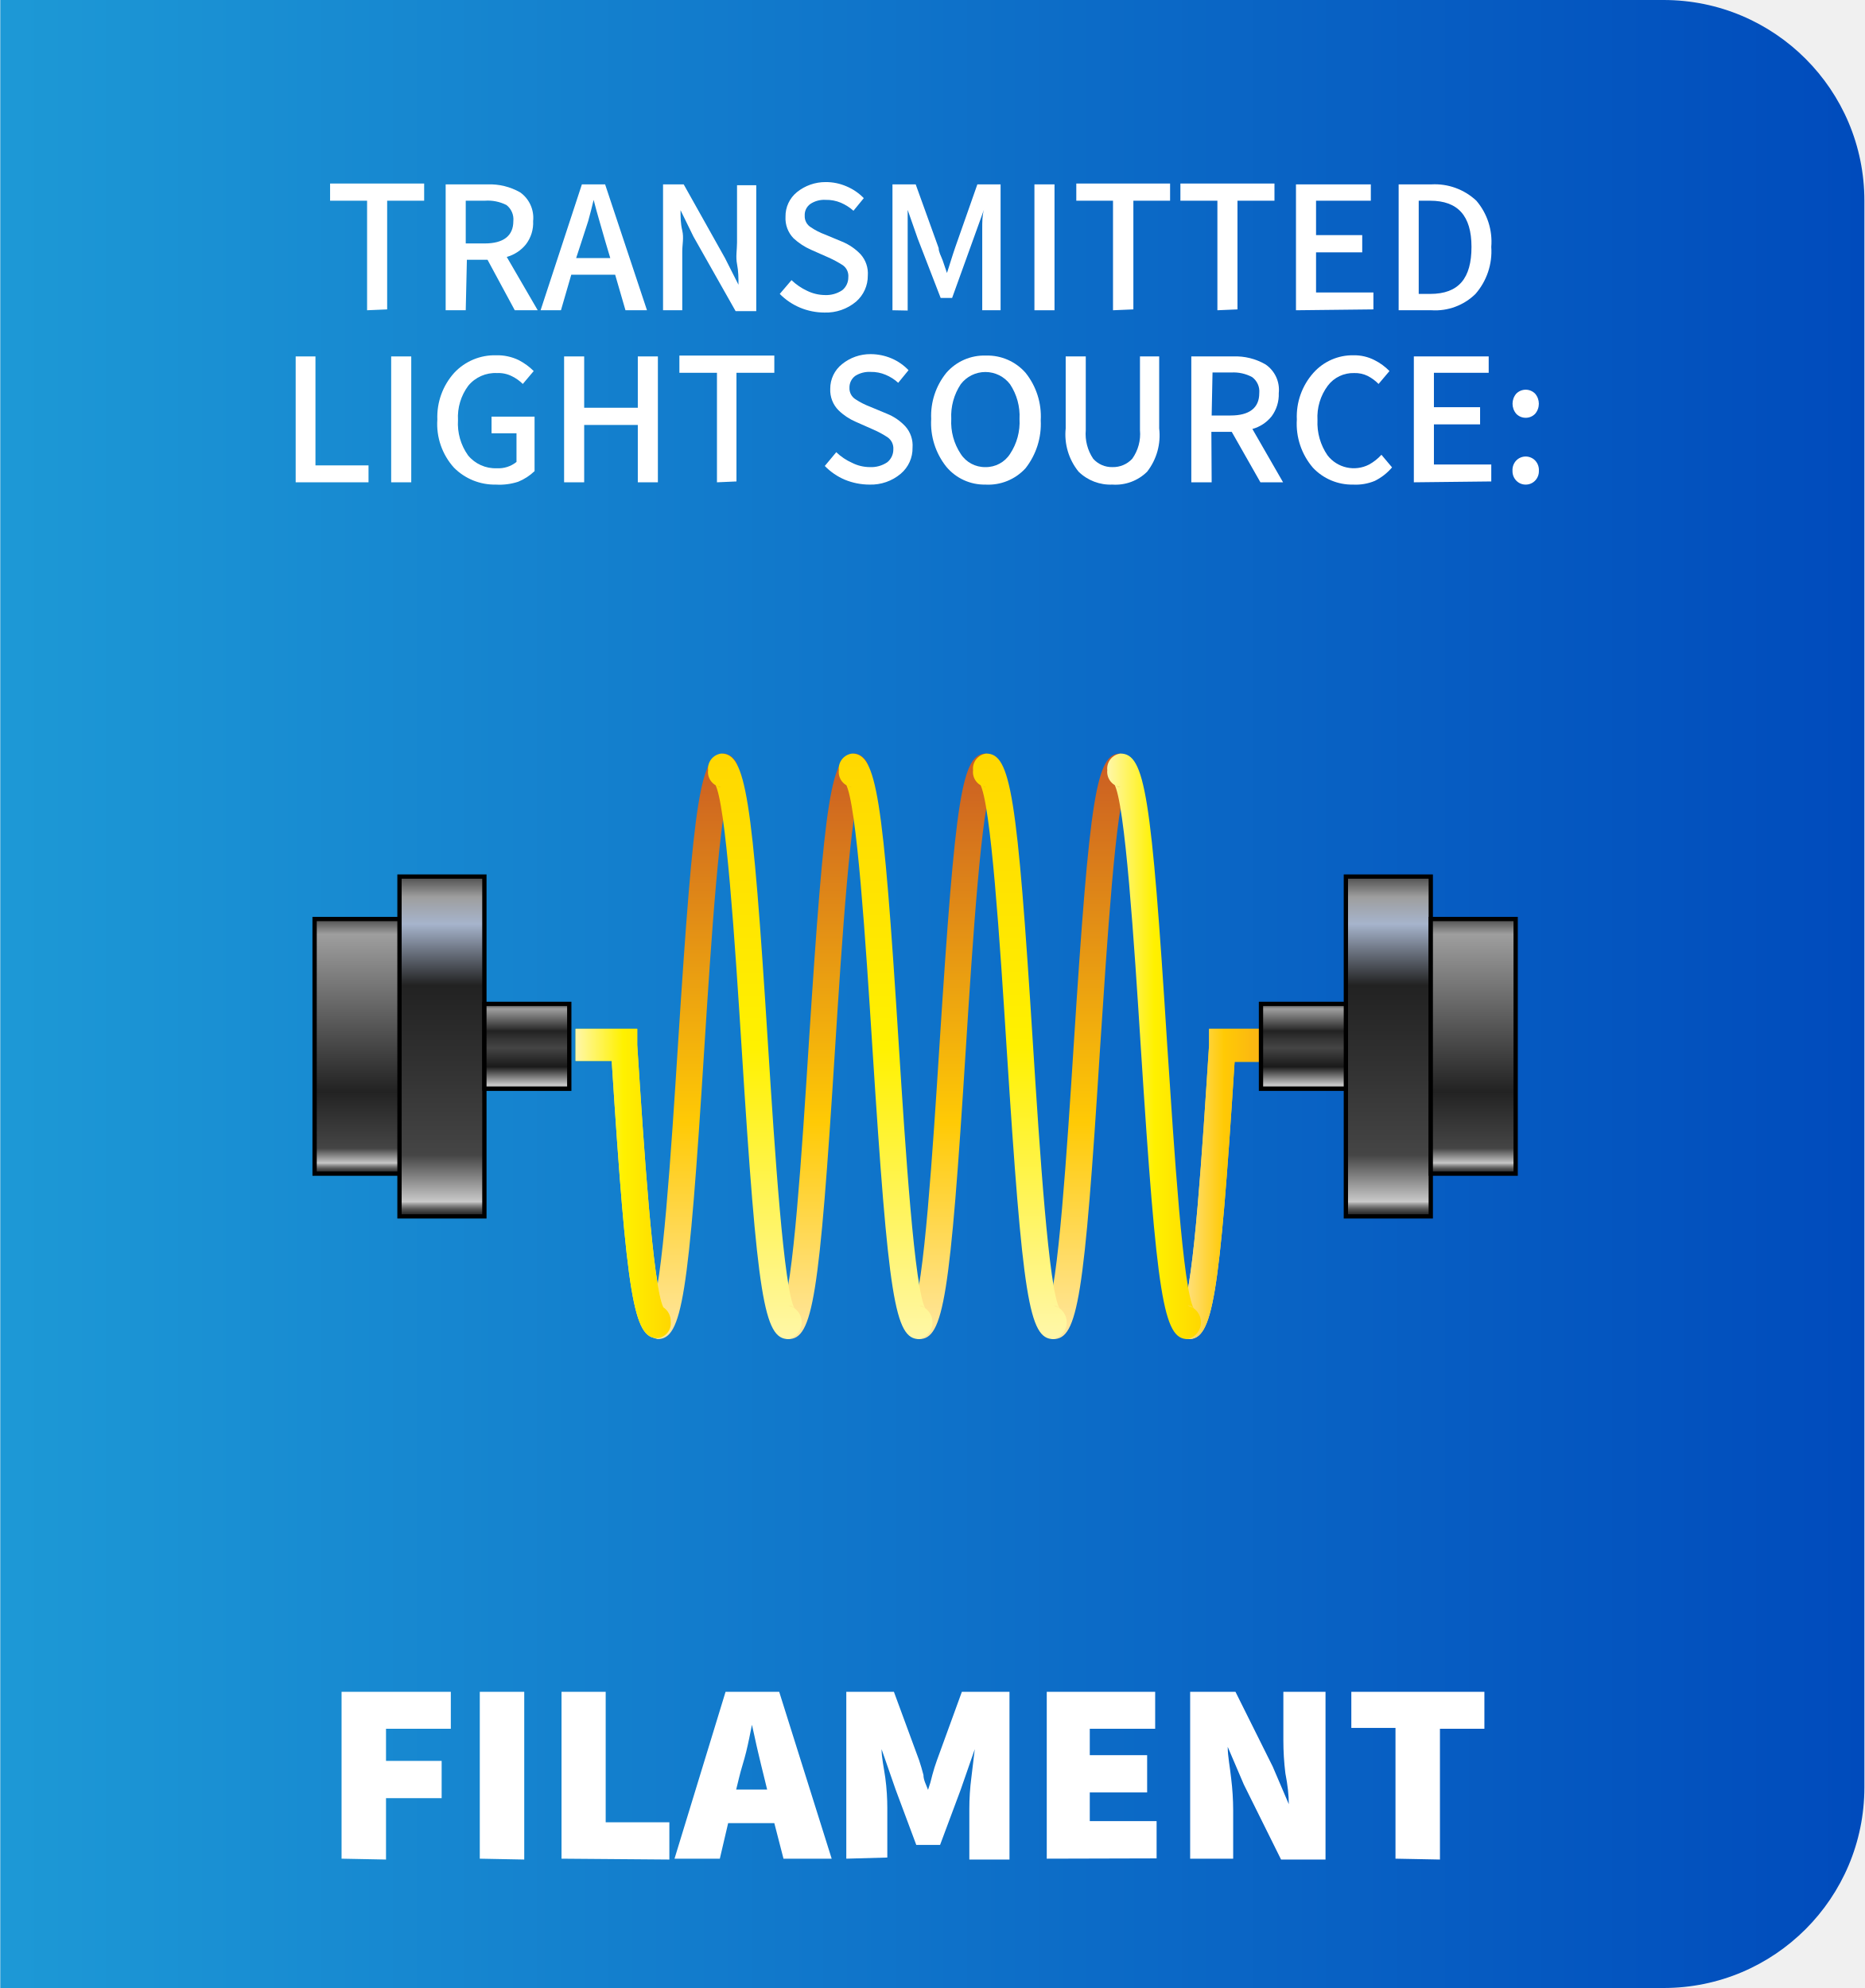
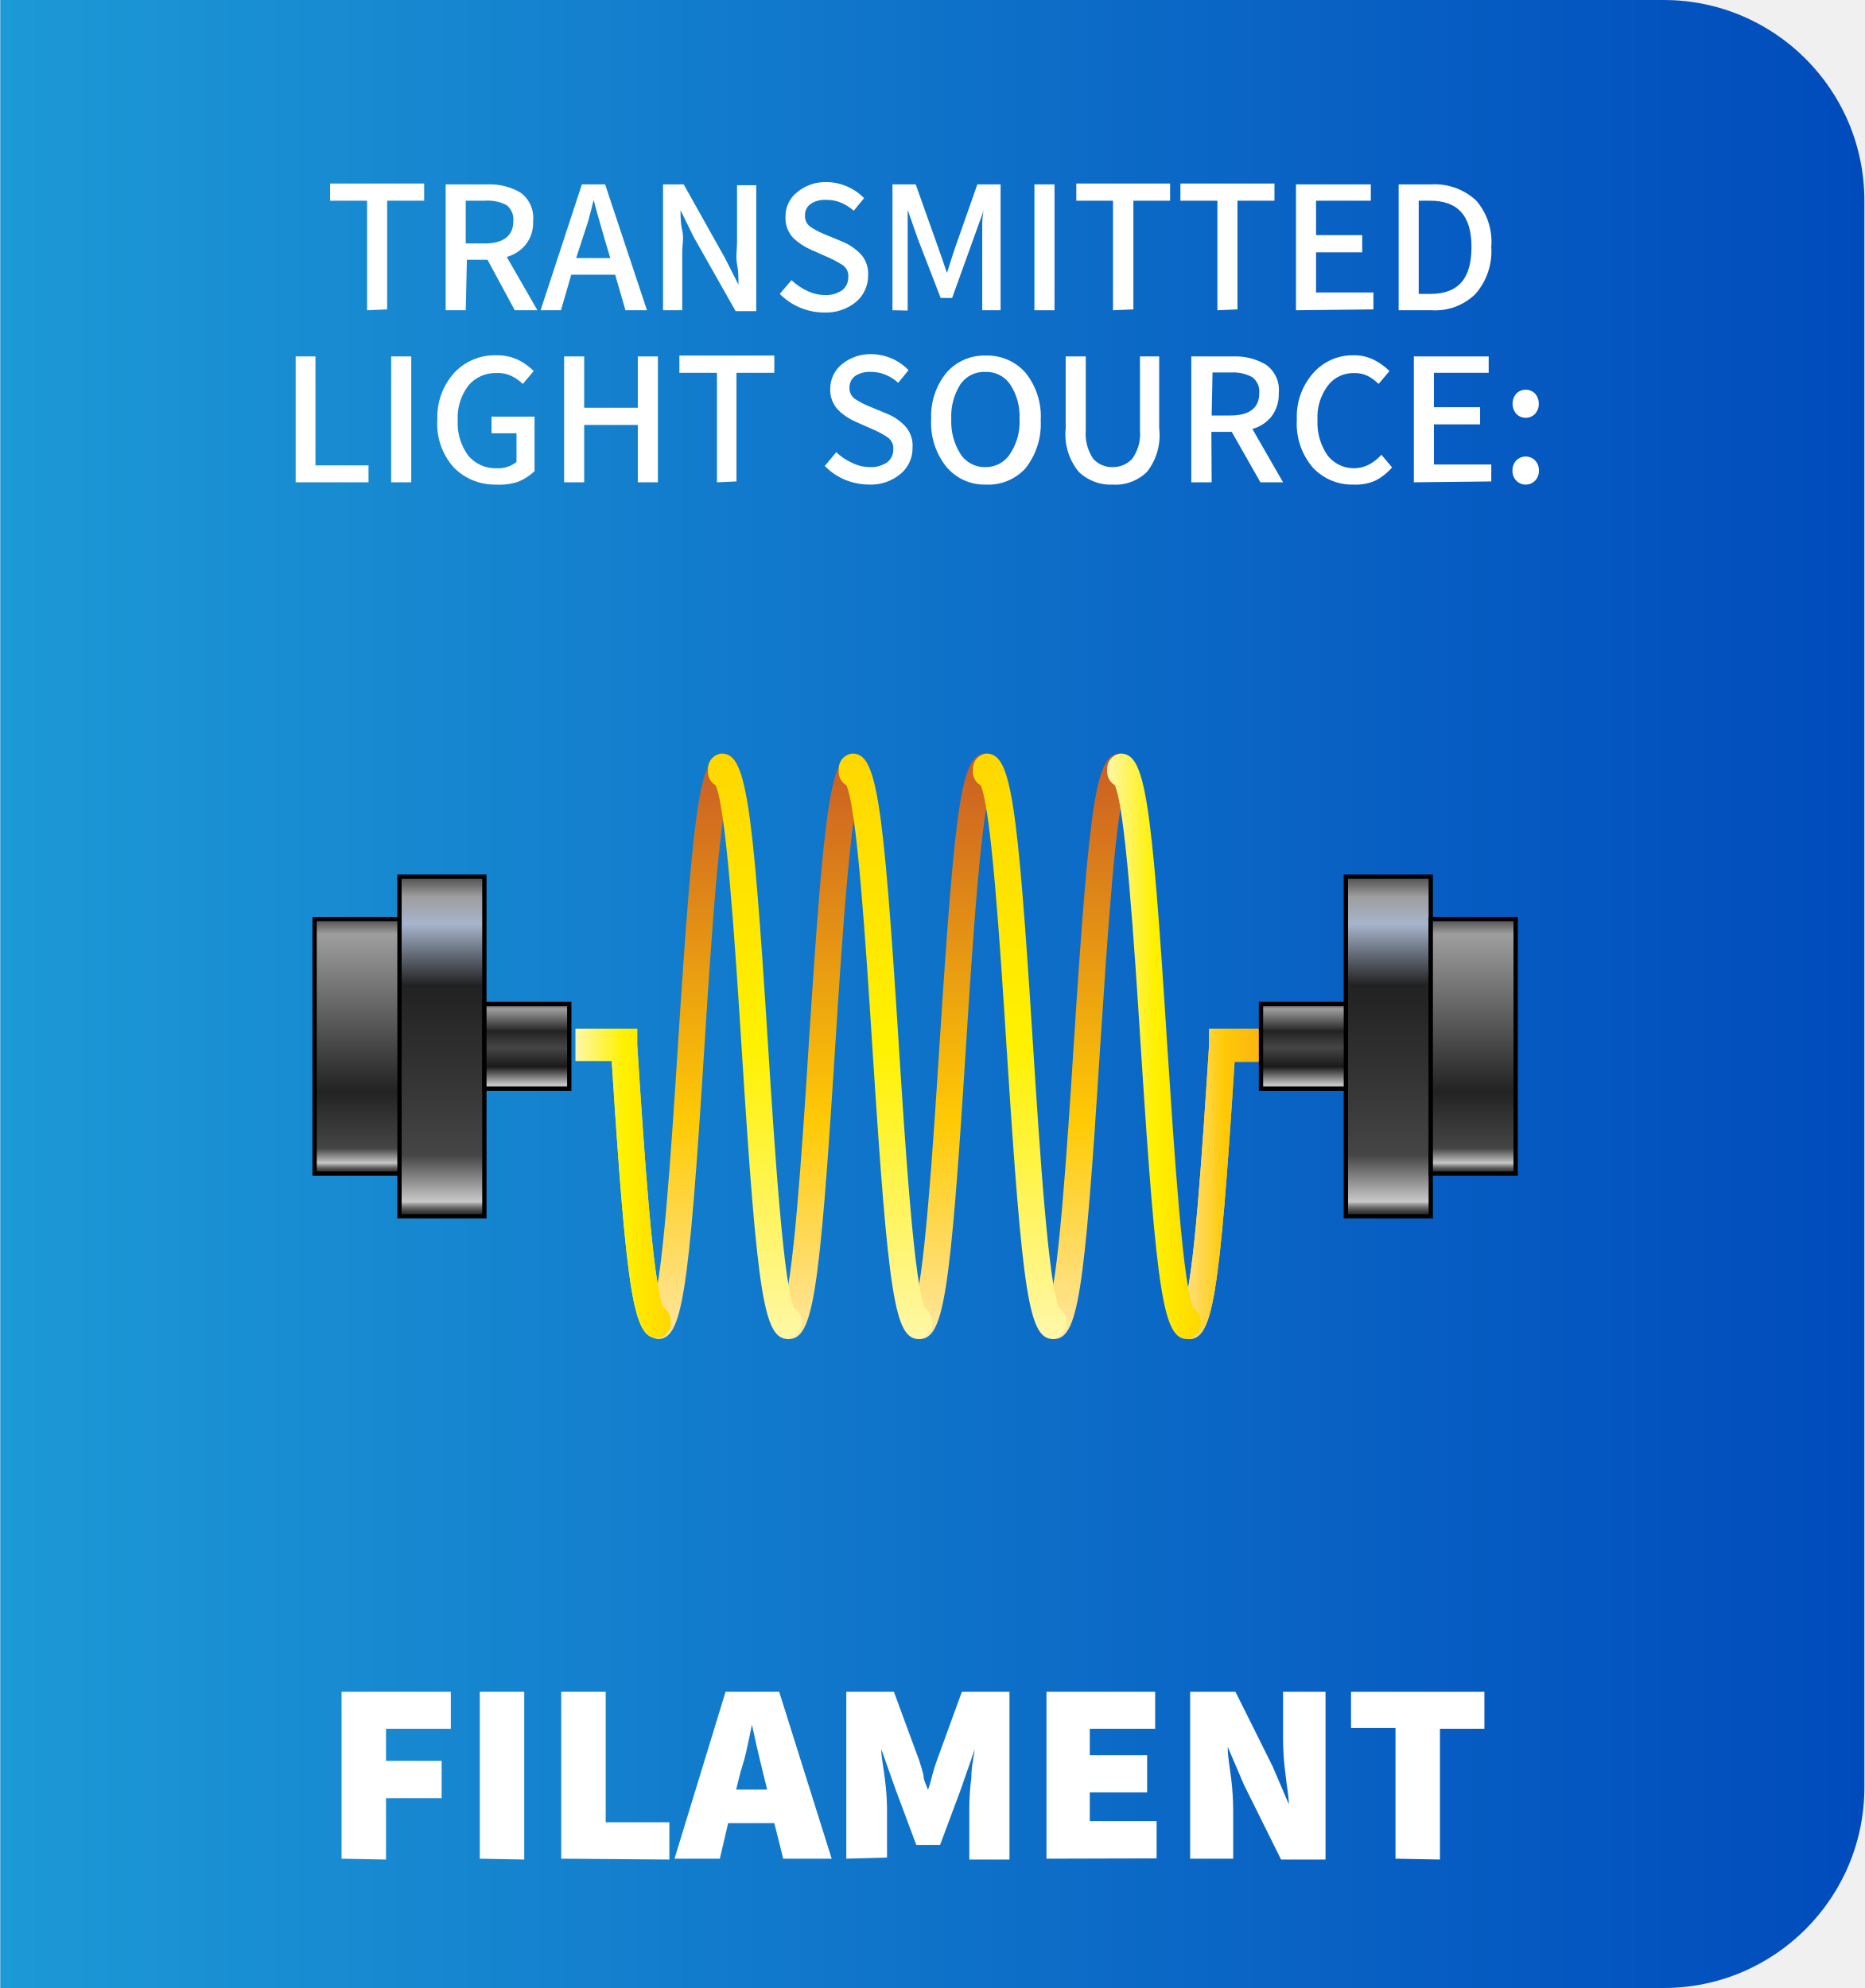
- <svg xmlns="http://www.w3.org/2000/svg" xmlns:xlink="http://www.w3.org/1999/xlink" id="Layer_1" data-name="Layer 1" width="65.01" height="69.33" viewBox="0 0 65.01 69.33">
+ <svg xmlns="http://www.w3.org/2000/svg" xmlns:xlink="http://www.w3.org/1999/xlink" id="Layer_1" data-name="Layer 1" viewBox="0 0 65.01 69.33">
  <defs>
    <style>.cls-1{fill:url(#linear-gradient);}.cls-2{fill:#fff;}.cls-3{fill:url(#linear-gradient-2);}.cls-4{fill:url(#linear-gradient-3);}.cls-5{fill:url(#linear-gradient-4);}.cls-6{fill:url(#linear-gradient-5);}.cls-7{fill:url(#Yellow);}.cls-8{fill:url(#Yellow-2);}.cls-9{fill:url(#Yellow-3);}.cls-10{fill:url(#Yellow-4);}.cls-11{fill:url(#Yellow-5);}.cls-12{fill:url(#Gold);}.cls-13{fill:url(#Gold-2);}.cls-14{fill:url(#Yellow-6);}.cls-15,.cls-16,.cls-17,.cls-18,.cls-19,.cls-20{stroke:#000;stroke-width:0.15px;}.cls-15{fill:url(#linear-gradient-6);}.cls-16{fill:url(#linear-gradient-7);}.cls-17{fill:url(#linear-gradient-8);}.cls-18{fill:url(#linear-gradient-9);}.cls-19{fill:url(#linear-gradient-10);}.cls-20{fill:url(#linear-gradient-11);}</style>
-     <linearGradient id="linear-gradient" x1="6197.43" y1="34.67" x2="6262.44" y2="34.67" gradientTransform="matrix(1, 0, 0, -1, -6197.43, 69.33)" gradientUnits="userSpaceOnUse">
+     <linearGradient id="linear-gradient" x1="-2541.4" y1="34.67" x2="-2476.39" y2="34.67" gradientTransform="matrix(1, 0, 0, -1, 2541.4, 69.33)" gradientUnits="userSpaceOnUse">
      <stop offset="0" stop-color="#004bbc" />
      <stop offset="1" stop-color="#1d99d6" />
    </linearGradient>
-     <linearGradient id="linear-gradient-2" x1="161.6" y1="4370.46" x2="161.6" y2="4391.15" gradientTransform="matrix(1, 0, 0, -1, -132.94, 4417.29)" gradientUnits="userSpaceOnUse">
+     <linearGradient id="linear-gradient-2" x1="161.6" y1="3670.46" x2="161.6" y2="3691.15" gradientTransform="matrix(1, 0, 0, -1, -132.94, 3717.29)" gradientUnits="userSpaceOnUse">
      <stop offset="0" stop-color="#ffe7a3" />
      <stop offset="0.37" stop-color="#ffca05" />
      <stop offset="1" stop-color="#c95a24" />
    </linearGradient>
-     <linearGradient id="linear-gradient-3" x1="170.84" y1="4370.46" x2="170.84" y2="4391.15" xlink:href="#linear-gradient-2" />
-     <linearGradient id="linear-gradient-4" x1="166.16" y1="4370.46" x2="166.16" y2="4391.15" xlink:href="#linear-gradient-2" />
-     <linearGradient id="linear-gradient-5" x1="157.04" y1="4370.46" x2="157.04" y2="4391.15" xlink:href="#linear-gradient-2" />
-     <linearGradient id="Yellow" x1="-227.7" y1="4856.05" x2="-227.7" y2="4881.9" gradientTransform="matrix(0.8, 0, 0, -0.8, 208.48, 3931.67)" gradientUnits="userSpaceOnUse">
+     <linearGradient id="linear-gradient-3" x1="170.84" y1="3670.46" x2="170.84" y2="3691.15" xlink:href="#linear-gradient-2" />
+     <linearGradient id="linear-gradient-4" x1="166.16" y1="3670.46" x2="166.16" y2="3691.15" xlink:href="#linear-gradient-2" />
+     <linearGradient id="linear-gradient-5" x1="157.04" y1="3670.46" x2="157.04" y2="3691.15" xlink:href="#linear-gradient-2" />
+     <linearGradient id="Yellow" x1="864.65" y1="4068.55" x2="864.65" y2="4094.4" gradientTransform="matrix(0.8, 0, 0, -0.8, -665.4, 3301.67)" gradientUnits="userSpaceOnUse">
      <stop offset="0" stop-color="#fff7a9" />
      <stop offset="0.5" stop-color="#fff100" />
      <stop offset="1" stop-color="gold" />
    </linearGradient>
-     <linearGradient id="Yellow-2" x1="-222" y1="4856.05" x2="-222" y2="4881.9" xlink:href="#Yellow" />
-     <linearGradient id="Yellow-3" x1="168.5" y1="4370.6" x2="168.5" y2="4391.02" gradientTransform="matrix(1, 0, 0, -1, -132.94, 4417.29)" xlink:href="#Yellow" />
-     <linearGradient id="Yellow-4" x1="154.68" y1="4370.59" x2="154.68" y2="4391.33" gradientTransform="matrix(1, 0, 0, -1, -132.94, 4417.29)" xlink:href="#Yellow" />
+     <linearGradient id="Yellow-2" x1="870.35" y1="4068.55" x2="870.35" y2="4094.4" xlink:href="#Yellow" />
+     <linearGradient id="Yellow-3" x1="168.5" y1="3670.6" x2="168.5" y2="3691.02" gradientTransform="matrix(1, 0, 0, -1, -132.94, 3717.29)" xlink:href="#Yellow" />
+     <linearGradient id="Yellow-4" x1="154.68" y1="3670.59" x2="154.68" y2="3691.33" gradientTransform="matrix(1, 0, 0, -1, -132.94, 3717.29)" xlink:href="#Yellow" />
    <linearGradient id="Yellow-5" x1="20.07" y1="41.29" x2="23.39" y2="41.29" gradientTransform="matrix(1, 0, 0, 1, 0, 0)" xlink:href="#Yellow" />
-     <linearGradient id="Gold" x1="175.62" y1="4370.6" x2="175.62" y2="4391.4" gradientTransform="matrix(1, 0, 0, -1, -132.94, 4417.29)" gradientUnits="userSpaceOnUse">
+     <linearGradient id="Gold" x1="175.62" y1="3670.6" x2="175.62" y2="3691.4" gradientTransform="matrix(1, 0, 0, -1, -132.94, 3717.29)" gradientUnits="userSpaceOnUse">
      <stop offset="0" stop-color="#ffe7a3" />
      <stop offset="0.5" stop-color="#ffca05" />
      <stop offset="1" stop-color="#faac18" />
    </linearGradient>
    <linearGradient id="Gold-2" x1="40.95" y1="41.29" x2="44.41" y2="41.29" gradientTransform="matrix(1, 0, 0, 1, 0, 0)" xlink:href="#Gold" />
-     <linearGradient id="Yellow-6" x1="171.55" y1="4380.81" x2="174.82" y2="4380.81" gradientTransform="matrix(1, 0, 0, -1, -132.94, 4417.29)" xlink:href="#Yellow" />
-     <linearGradient id="linear-gradient-6" x1="-2002.67" y1="-435.2" x2="-2002.67" y2="-420.39" gradientTransform="translate(1617.54 378.73) scale(0.8)" gradientUnits="userSpaceOnUse">
+     <linearGradient id="Yellow-6" x1="171.55" y1="3680.81" x2="174.82" y2="3680.81" gradientTransform="matrix(1, 0, 0, -1, -132.94, 3717.29)" xlink:href="#Yellow" />
+     <linearGradient id="linear-gradient-6" x1="-910.32" y1="-347.7" x2="-910.32" y2="-332.89" gradientTransform="translate(743.66 308.73) scale(0.8)" gradientUnits="userSpaceOnUse">
      <stop offset="0" stop-color="#4d4d4d" />
      <stop offset="0.06" stop-color="#9e9e9e" />
      <stop offset="0.14" stop-color="#a6b4cc" />
      <stop offset="0.32" stop-color="#222" />
      <stop offset="0.34" stop-color="#232323" />
      <stop offset="0.58" stop-color="#333" />
      <stop offset="0.82" stop-color="#454545" />
      <stop offset="0.96" stop-color="#ccc" />
      <stop offset="0.96" stop-color="#b6b6b6" />
      <stop offset="0.97" stop-color="#7f7f7f" />
      <stop offset="0.98" stop-color="#535353" />
      <stop offset="0.99" stop-color="#343434" />
      <stop offset="1" stop-color="#212121" />
      <stop offset="1" stop-color="#1a1a1a" />
    </linearGradient>
-     <linearGradient id="linear-gradient-7" x1="-2006.37" y1="-433.35" x2="-2006.37" y2="-422.24" gradientTransform="translate(1617.54 378.73) scale(0.8)" gradientUnits="userSpaceOnUse">
+     <linearGradient id="linear-gradient-7" x1="-914.02" y1="-345.85" x2="-914.02" y2="-334.74" gradientTransform="translate(743.66 308.73) scale(0.8)" gradientUnits="userSpaceOnUse">
      <stop offset="0" stop-color="#4d4d4d" />
      <stop offset="0.06" stop-color="#9e9e9e" />
      <stop offset="0.68" stop-color="#222" />
      <stop offset="0.68" stop-color="#232323" />
      <stop offset="0.78" stop-color="#333" />
      <stop offset="0.9" stop-color="#454545" />
      <stop offset="0.96" stop-color="#ccc" />
      <stop offset="0.96" stop-color="#b6b6b6" />
      <stop offset="0.97" stop-color="#7f7f7f" />
      <stop offset="0.98" stop-color="#535353" />
      <stop offset="0.99" stop-color="#343434" />
      <stop offset="1" stop-color="#212121" />
      <stop offset="1" stop-color="#1a1a1a" />
    </linearGradient>
-     <linearGradient id="linear-gradient-8" x1="-1998.97" y1="-429.65" x2="-1998.97" y2="-425.95" gradientTransform="translate(1617.54 378.73) scale(0.8)" gradientUnits="userSpaceOnUse">
+     <linearGradient id="linear-gradient-8" x1="-906.62" y1="-342.15" x2="-906.62" y2="-338.45" gradientTransform="translate(743.66 308.73) scale(0.8)" gradientUnits="userSpaceOnUse">
      <stop offset="0" stop-color="#4d4d4d" />
      <stop offset="0.06" stop-color="#9e9e9e" />
      <stop offset="0.29" stop-color="#333" />
      <stop offset="0.32" stop-color="#222" />
      <stop offset="0.42" stop-color="#353535" />
      <stop offset="0.52" stop-color="#454545" />
      <stop offset="0.74" stop-color="#1a1a1a" />
      <stop offset="0.96" stop-color="#ccc" />
      <stop offset="0.97" stop-color="#afafaf" />
      <stop offset="0.98" stop-color="#909090" />
      <stop offset="0.99" stop-color="#7d7d7d" />
      <stop offset="1" stop-color="#767676" />
    </linearGradient>
-     <linearGradient id="linear-gradient-9" x1="3289.8" y1="-435.2" x2="3289.8" y2="-420.39" gradientTransform="matrix(-0.8, 0, 0, 0.8, 2680.24, 378.73)" xlink:href="#linear-gradient-6" />
-     <linearGradient id="linear-gradient-10" x1="3286.1" y1="-433.35" x2="3286.1" y2="-422.24" gradientTransform="matrix(-0.8, 0, 0, 0.8, 2680.24, 378.73)" xlink:href="#linear-gradient-7" />
-     <linearGradient id="linear-gradient-11" x1="3293.5" y1="-429.65" x2="3293.5" y2="-425.95" gradientTransform="matrix(-0.8, 0, 0, 0.8, 2680.24, 378.73)" xlink:href="#linear-gradient-8" />
+     <linearGradient id="linear-gradient-9" x1="-6541.39" y1="-347.7" x2="-6541.39" y2="-332.89" gradientTransform="matrix(-0.8, 0, 0, 0.8, -5184.7, 308.73)" xlink:href="#linear-gradient-6" />
+     <linearGradient id="linear-gradient-10" x1="-6545.09" y1="-345.85" x2="-6545.09" y2="-334.74" gradientTransform="matrix(-0.8, 0, 0, 0.8, -5184.7, 308.73)" xlink:href="#linear-gradient-7" />
+     <linearGradient id="linear-gradient-11" x1="-6537.68" y1="-342.15" x2="-6537.68" y2="-338.45" gradientTransform="matrix(-0.8, 0, 0, 0.8, -5184.7, 308.73)" xlink:href="#linear-gradient-8" />
  </defs>
  <path class="cls-1" d="M7,0H65a0,0,0,0,1,0,0V69.33a0,0,0,0,1,0,0H7a7,7,0,0,1-7-7V7A7,7,0,0,1,7,0Z" transform="translate(65.01 69.33) rotate(-180)" />
  <path class="cls-2" d="M12.8,10.82V7H11.51v-.6h3.28V7H13.5v3.79Z" />
-   <path class="cls-2" d="M16.24,10.82h-.7V6.43H17a2.14,2.14,0,0,1,1.14.28,1.09,1.09,0,0,1,.45,1,1.23,1.23,0,0,1-.25.81,1.3,1.3,0,0,1-.67.44l1.08,1.86h-.8L17,9.06h-.72Zm0-2.33h.66c.65,0,1-.26,1-.78a.63.63,0,0,0-.24-.56A1.44,1.44,0,0,0,16.9,7h-.66Z" />
+   <path class="cls-2" d="M16.24,10.82h-.7V6.43H17a2.14,2.14,0,0,1,1.14.28,1.09,1.09,0,0,1,.45,1,1.23,1.23,0,0,1-.25.81,1.3,1.3,0,0,1-.67.44l1.07,1.86h-.79L17,9.06h-.72Zm0-2.33h.66c.65,0,1-.26,1-.78a.63.63,0,0,0-.24-.56A1.44,1.44,0,0,0,16.9,7h-.66Z" />
  <path class="cls-2" d="M21.81,10.82l-.36-1.24H19.92l-.36,1.24h-.71l1.44-4.39h.81l1.46,4.39ZM20.27,8.45,20.09,9h1.19l-.17-.57-.21-.73c-.07-.24-.14-.49-.2-.73h0c-.06.25-.12.49-.19.74Z" />
  <path class="cls-2" d="M23.12,10.82V6.43h.72L25.28,9l.47.93h0c0-.23,0-.47-.05-.72s0-.51,0-.75v-2h.67v4.39h-.72L24.18,8.25l-.45-.92h0c0,.23,0,.46.06.71s0,.49,0,.73v2.05Z" />
-   <path class="cls-2" d="M28.75,10.9a2.22,2.22,0,0,1-.85-.17,2.17,2.17,0,0,1-.71-.48l.41-.48a2,2,0,0,0,.54.37,1.45,1.45,0,0,0,.63.15,1,1,0,0,0,.6-.17.57.57,0,0,0,.21-.45.46.46,0,0,0-.19-.42,3.76,3.76,0,0,0-.5-.27l-.61-.27a2.21,2.21,0,0,1-.61-.4,1,1,0,0,1-.28-.75,1.08,1.08,0,0,1,.4-.86,1.58,1.58,0,0,1,1-.35,1.8,1.8,0,0,1,.73.15,1.83,1.83,0,0,1,.6.41l-.36.44a1.63,1.63,0,0,0-.44-.28,1.29,1.29,0,0,0-.53-.1.87.87,0,0,0-.53.14.47.47,0,0,0-.2.41.45.45,0,0,0,.22.41,2.25,2.25,0,0,0,.49.25l.6.25a1.87,1.87,0,0,1,.64.44,1,1,0,0,1,.25.74,1.19,1.19,0,0,1-.41.91A1.63,1.63,0,0,1,28.75,10.9Z" />
-   <path class="cls-2" d="M31.12,10.82V6.43h.81l.8,2.22c0,.14.09.29.14.43l.15.44h0c.05-.14.09-.29.14-.44s.09-.29.14-.43l.78-2.22h.81v4.39h-.64V8.67c0-.2,0-.42,0-.68s0-.48.06-.68h0l-.36,1-.75,2.08H32.8L32,8.32l-.35-1h0c0,.2,0,.43,0,.68s0,.48,0,.68v2.15Z" />
+   <path class="cls-2" d="M28.75,10.9a2.22,2.22,0,0,1-.85-.17,2.17,2.17,0,0,1-.71-.48l.41-.48a2,2,0,0,0,.54.37,1.45,1.45,0,0,0,.63.15,1,1,0,0,0,.6-.17.57.57,0,0,0,.21-.45.46.46,0,0,0-.19-.42,3.76,3.76,0,0,0-.5-.27l-.61-.27a2.21,2.21,0,0,1-.61-.4,1,1,0,0,1-.28-.75,1.06,1.06,0,0,1,.41-.86,1.53,1.53,0,0,1,1-.35,1.8,1.8,0,0,1,.73.15,1.83,1.83,0,0,1,.6.41l-.36.44a1.63,1.63,0,0,0-.44-.28,1.29,1.29,0,0,0-.53-.1.87.87,0,0,0-.53.14.47.47,0,0,0-.2.41.45.45,0,0,0,.22.41,2.51,2.51,0,0,0,.49.25l.6.25a1.87,1.87,0,0,1,.64.44,1,1,0,0,1,.25.74,1.19,1.19,0,0,1-.41.91A1.65,1.65,0,0,1,28.75,10.9Z" />
+   <path class="cls-2" d="M31.12,10.82V6.43h.81l.79,2.22.15.43.15.44h0c.05-.14.09-.29.14-.44s.09-.29.14-.43l.78-2.22h.81v4.39h-.64V8.67c0-.2,0-.42,0-.68s0-.48.06-.68h0l-.36,1-.75,2.08H32.8L32,8.32l-.35-1h0c0,.2,0,.43,0,.68s0,.48,0,.68v2.15Z" />
  <path class="cls-2" d="M36.07,10.82V6.43h.7v4.39Z" />
  <path class="cls-2" d="M38.81,10.82V7H37.53v-.6H40.8V7H39.52v3.79Z" />
  <path class="cls-2" d="M42.45,10.82V7H41.16v-.6h3.28V7H43.15v3.79Z" />
  <path class="cls-2" d="M45.19,10.82V6.43H47.8V7H45.89v1.2H47.5v.6H45.89v1.4h2v.59Z" />
  <path class="cls-2" d="M48.77,10.82V6.43h1.14A2.12,2.12,0,0,1,51.48,7,2.2,2.2,0,0,1,52,8.61a2.26,2.26,0,0,1-.55,1.64,2,2,0,0,1-1.53.57Zm.7-.57h.4c1,0,1.44-.55,1.44-1.64S50.83,7,49.87,7h-.4Z" />
  <path class="cls-2" d="M10.31,16.82V12.43H11v3.8h1.85v.59Z" />
  <path class="cls-2" d="M13.64,16.82V12.43h.7v4.39Z" />
-   <path class="cls-2" d="M17.29,16.9a2,2,0,0,1-1.46-.59,2.27,2.27,0,0,1-.58-1.68A2.3,2.3,0,0,1,15.84,13a1.93,1.93,0,0,1,1.46-.61,1.71,1.71,0,0,1,.79.17,2.12,2.12,0,0,1,.52.38l-.38.45a1.46,1.46,0,0,0-.38-.27,1.05,1.05,0,0,0-.52-.11,1.22,1.22,0,0,0-1,.44,1.83,1.83,0,0,0-.36,1.2,1.91,1.91,0,0,0,.35,1.23,1.23,1.23,0,0,0,1,.45,1,1,0,0,0,.69-.22v-1h-.87v-.58h1.5v1.9a1.81,1.81,0,0,1-.57.37A2.09,2.09,0,0,1,17.29,16.9Z" />
+   <path class="cls-2" d="M17.29,16.9a2,2,0,0,1-1.46-.59,2.27,2.27,0,0,1-.58-1.68A2.3,2.3,0,0,1,15.84,13a1.93,1.93,0,0,1,1.46-.61,1.71,1.71,0,0,1,.79.17,2.12,2.12,0,0,1,.52.38l-.38.45a1.46,1.46,0,0,0-.38-.27,1.05,1.05,0,0,0-.52-.11,1.22,1.22,0,0,0-1,.44,1.83,1.83,0,0,0-.37,1.2,1.92,1.92,0,0,0,.36,1.23,1.23,1.23,0,0,0,1,.45,1,1,0,0,0,.69-.22v-1h-.87v-.58h1.5v1.9a1.81,1.81,0,0,1-.57.37A2.09,2.09,0,0,1,17.29,16.9Z" />
  <path class="cls-2" d="M19.67,16.82V12.43h.7v1.79h1.87V12.43h.7v4.39h-.7v-2H20.37v2Z" />
  <path class="cls-2" d="M25,16.82V13H23.69v-.6H27V13H25.68v3.79Z" />
  <path class="cls-2" d="M30.32,16.9a2.27,2.27,0,0,1-.86-.17,2.13,2.13,0,0,1-.7-.48l.4-.48a1.9,1.9,0,0,0,.55.37,1.38,1.38,0,0,0,.62.15,1,1,0,0,0,.61-.17.57.57,0,0,0,.21-.45.47.47,0,0,0-.2-.42,3.22,3.22,0,0,0-.5-.27l-.61-.27a2,2,0,0,1-.6-.4,1,1,0,0,1-.29-.75,1.09,1.09,0,0,1,.41-.86,1.56,1.56,0,0,1,1-.35,1.87,1.87,0,0,1,.73.15,1.78,1.78,0,0,1,.59.41l-.36.44a1.49,1.49,0,0,0-.44-.28,1.27,1.27,0,0,0-.52-.1.91.91,0,0,0-.54.14.5.5,0,0,0-.2.41.45.45,0,0,0,.22.41,2.51,2.51,0,0,0,.49.25l.6.25a1.78,1.78,0,0,1,.64.44,1,1,0,0,1,.25.74,1.16,1.16,0,0,1-.41.91A1.61,1.61,0,0,1,30.32,16.9Z" />
-   <path class="cls-2" d="M34.36,16.9A1.73,1.73,0,0,1,33,16.28a2.44,2.44,0,0,1-.53-1.67A2.38,2.38,0,0,1,33,13a1.75,1.75,0,0,1,1.38-.6,1.77,1.77,0,0,1,1.38.6,2.43,2.43,0,0,1,.53,1.66,2.5,2.5,0,0,1-.53,1.67A1.76,1.76,0,0,1,34.36,16.9Zm0-.61a1,1,0,0,0,.86-.46,2,2,0,0,0,.33-1.22,2,2,0,0,0-.33-1.21,1.08,1.08,0,0,0-1.72,0,2,2,0,0,0-.33,1.21,2,2,0,0,0,.33,1.22A1,1,0,0,0,34.36,16.29Z" />
+   <path class="cls-2" d="M34.36,16.9A1.73,1.73,0,0,1,33,16.28a2.44,2.44,0,0,1-.53-1.67A2.38,2.38,0,0,1,33,13a1.75,1.75,0,0,1,1.38-.6,1.77,1.77,0,0,1,1.38.6,2.43,2.43,0,0,1,.53,1.66,2.5,2.5,0,0,1-.53,1.67A1.76,1.76,0,0,1,34.36,16.9Zm0-.61a1,1,0,0,0,.86-.46,2,2,0,0,0,.33-1.22,2,2,0,0,0-.33-1.21,1,1,0,0,0-.86-.43,1,1,0,0,0-.87.43,2.07,2.07,0,0,0-.32,1.21,2.1,2.1,0,0,0,.32,1.22A1,1,0,0,0,34.36,16.29Z" />
  <path class="cls-2" d="M38.79,16.9a1.59,1.59,0,0,1-1.18-.45,2.06,2.06,0,0,1-.45-1.51V12.43h.7V15a1.55,1.55,0,0,0,.26,1,.87.87,0,0,0,.67.29.91.91,0,0,0,.69-.29,1.49,1.49,0,0,0,.27-1V12.43h.67v2.51A2.06,2.06,0,0,1,40,16.45,1.57,1.57,0,0,1,38.79,16.9Z" />
  <path class="cls-2" d="M42.25,16.82h-.71V12.43H43a2.08,2.08,0,0,1,1.13.28,1.07,1.07,0,0,1,.46,1,1.28,1.28,0,0,1-.25.81,1.3,1.3,0,0,1-.67.44l1.07,1.86h-.79l-1-1.76h-.71Zm0-2.33h.66c.65,0,1-.26,1-.78a.62.62,0,0,0-.25-.56,1.37,1.37,0,0,0-.72-.16h-.66Z" />
-   <path class="cls-2" d="M47.18,16.9a1.87,1.87,0,0,1-1.4-.59,2.35,2.35,0,0,1-.56-1.68A2.29,2.29,0,0,1,45.8,13a1.83,1.83,0,0,1,1.4-.61,1.54,1.54,0,0,1,.73.17,1.94,1.94,0,0,1,.52.38l-.38.45a1.49,1.49,0,0,0-.38-.28,1,1,0,0,0-.47-.1,1.11,1.11,0,0,0-.92.44,1.83,1.83,0,0,0-.36,1.2,2,2,0,0,0,.35,1.23,1.16,1.16,0,0,0,1.45.32,1.69,1.69,0,0,0,.43-.34l.37.44a1.89,1.89,0,0,1-.6.47A1.73,1.73,0,0,1,47.18,16.9Z" />
+   <path class="cls-2" d="M47.18,16.9a1.87,1.87,0,0,1-1.4-.59,2.35,2.35,0,0,1-.56-1.68A2.29,2.29,0,0,1,45.8,13a1.83,1.83,0,0,1,1.4-.61,1.54,1.54,0,0,1,.73.17,2.12,2.12,0,0,1,.52.38l-.38.45a1.49,1.49,0,0,0-.38-.28,1,1,0,0,0-.47-.1,1.11,1.11,0,0,0-.92.44,1.83,1.83,0,0,0-.36,1.2,2,2,0,0,0,.35,1.23,1.16,1.16,0,0,0,1.45.32,1.69,1.69,0,0,0,.43-.34l.37.44a1.89,1.89,0,0,1-.6.47A1.73,1.73,0,0,1,47.18,16.9Z" />
  <path class="cls-2" d="M49.3,16.82V12.43h2.61V13H50v1.2h1.61v.6H50v1.4h2v.59Z" />
  <path class="cls-2" d="M53.2,14.57a.45.45,0,0,1-.33-.14.54.54,0,0,1,0-.7.46.46,0,0,1,.66,0,.54.54,0,0,1,0,.7A.45.45,0,0,1,53.2,14.57Zm0,2.33a.45.45,0,0,1-.33-.14.47.47,0,0,1-.13-.34.48.48,0,0,1,.13-.36.46.46,0,0,1,.66,0,.48.48,0,0,1,.13.36.47.47,0,0,1-.13.34A.45.45,0,0,1,53.2,16.9Z" />
  <path class="cls-2" d="M11.91,64.82V59h3.81v1.29H13.46v1.12H15.4v1.3H13.46v2.14Z" />
  <path class="cls-2" d="M16.73,64.82V59h1.55v5.85Z" />
-   <path class="cls-2" d="M19.58,64.82V59h1.54v4.55h2.22v1.3Z" />
-   <path class="cls-2" d="M27.32,64.82,27,63.58H25.39l-.29,1.24H23.52L25.3,59h1.87L29,64.82ZM25.77,62l-.1.41h1.08l-.1-.41c-.07-.27-.14-.58-.22-.91s-.14-.65-.21-.94h0c-.06.3-.12.61-.2.94S25.84,61.7,25.77,62Z" />
-   <path class="cls-2" d="M29.51,64.82V59h1.66l.88,2.39q.08.24.15.51c0,.18.1.35.16.52h0a4.44,4.44,0,0,0,.15-.52c.05-.18.1-.35.16-.51L33.54,59H35.2v5.85H33.8V63.09A8.5,8.5,0,0,1,33.87,62c.05-.4.09-.74.12-1h0l-.49,1.41-.72,1.93h-.83l-.72-1.93L30.74,61h0c0,.3.08.64.13,1s.07.75.07,1.05v1.73Z" />
-   <path class="cls-2" d="M36.5,64.82V59h3.78v1.29H38v.92H40v1.3H38v1h2.33v1.3Z" />
-   <path class="cls-2" d="M41.5,64.82V59h1.58l1.3,2.61.56,1.31h0q0-.47-.12-1.08a9.44,9.44,0,0,1-.07-1.15V59h1.47v5.85H44.67l-1.3-2.62-.56-1.31h0c0,.34.08.71.12,1.1A9.25,9.25,0,0,1,43,63.13v1.69Z" />
-   <path class="cls-2" d="M48.66,64.82V60.26H47.12V59h4.64v1.29H50.21v4.56Z" />
+   <path class="cls-2" d="M19.57,64.82V59h1.55v4.55h2.22v1.3Z" />
+   <path class="cls-2" d="M27.31,64.82,27,63.58H25.39l-.29,1.24H23.52L25.3,59h1.87L29,64.82ZM25.77,62l-.1.41h1.08l-.1-.41c-.07-.27-.14-.58-.22-.91s-.14-.65-.21-.94h0c-.06.3-.13.61-.2.94S25.84,61.7,25.77,62Z" />
+   <path class="cls-2" d="M29.51,64.82V59h1.66l.88,2.39q.08.24.15.51c0,.18.1.35.16.52h0a4.44,4.44,0,0,0,.15-.52c.05-.18.1-.35.16-.51L33.54,59H35.2v5.85H33.8V63.09A8.5,8.5,0,0,1,33.87,62c0-.4.09-.74.12-1h0l-.49,1.41-.72,1.93h-.83l-.72-1.93L30.73,61h0c0,.3.08.64.12,1a8.71,8.71,0,0,1,.08,1.05v1.73Z" />
+   <path class="cls-2" d="M36.49,64.82V59h3.79v1.29H38v.92H40v1.3H38v1h2.33v1.3Z" />
+   <path class="cls-2" d="M41.5,64.82V59h1.58l1.3,2.61.56,1.31h0c0-.31-.08-.67-.12-1.08a9.54,9.54,0,0,1-.08-1.15V59h1.48v5.85H44.67l-1.3-2.62-.56-1.31h0c0,.34.07.71.12,1.1A9.16,9.16,0,0,1,43,63.13v1.69Z" />
+   <path class="cls-2" d="M48.66,64.82V60.26H47.11V59h4.65v1.29H50.21v4.56Z" />
  <g id="Filament">
    <g id="g4619">
      <g id="g4621">
        <path id="path4630" class="cls-3" d="M28.2,36.44c-.23,3.62-.55,8.57-.93,9.2a.28.28,0,0,1,.22-.11.6.6,0,0,0,0,1.17c.85,0,1.08-1.43,1.63-10.16.23-3.62.55-8.57.93-9.2a.25.25,0,0,1-.22.11.6.6,0,0,0,0-1.17c-.85,0-1.07,1.42-1.63,10.16Z" />
      </g>
      <g id="g4632">
        <path id="path4641" class="cls-4" d="M37.44,36.44c-.23,3.62-.55,8.57-.93,9.2a.28.28,0,0,1,.22-.11.6.6,0,0,0,0,1.17c.85,0,1.08-1.43,1.63-10.16.24-3.62.55-8.57.93-9.2a.25.25,0,0,1-.22.11.6.6,0,0,0,0-1.17c-.84,0-1.07,1.42-1.63,10.16Z" />
      </g>
      <g id="g4643">
        <path id="path4652" class="cls-5" d="M32.76,36.44c-.23,3.62-.55,8.57-.93,9.2a.28.28,0,0,1,.22-.11.6.6,0,0,0,0,1.17c.85,0,1.08-1.43,1.63-10.16.23-3.62.55-8.57.93-9.2a.26.26,0,0,1-.22.11.6.6,0,0,0,0-1.17c-.85,0-1.07,1.42-1.63,10.16Z" />
      </g>
      <g id="g4654">
        <path id="path4663" class="cls-6" d="M23.64,36.44c-.23,3.62-.55,8.57-.93,9.2a.28.28,0,0,1,.22-.11.6.6,0,0,0,0,1.17c.85,0,1.08-1.43,1.63-10.16.23-3.62.55-8.57.93-9.2a.26.26,0,0,1-.22.11.6.6,0,0,0,0-1.17C24.42,26.28,24.2,27.7,23.64,36.44Z" />
      </g>
      <g id="g4665">
        <path id="path4692" class="cls-7" d="M24.69,26.86a.53.53,0,0,0,.46.59.26.26,0,0,1-.22-.11c.38.63.7,5.58.93,9.2.55,8.73.78,10.16,1.63,10.16a.6.6,0,0,0,0-1.17.26.26,0,0,1,.22.11c-.38-.63-.7-5.58-.93-9.2-.55-8.74-.78-10.16-1.63-10.16a.53.53,0,0,0-.46.58Z" />
      </g>
      <g id="g4694">
        <path id="path4721" class="cls-8" d="M29.25,26.86a.53.53,0,0,0,.46.59.28.28,0,0,1-.22-.11c.38.63.7,5.58.93,9.2.56,8.73.78,10.16,1.63,10.16a.6.6,0,0,0,0-1.17.26.26,0,0,1,.22.11c-.38-.63-.7-5.58-.93-9.2-.55-8.74-.78-10.16-1.63-10.16a.53.53,0,0,0-.46.58Z" />
      </g>
      <g id="g4723">
        <path id="path4750" class="cls-9" d="M33.93,26.86a.53.53,0,0,0,.46.59.28.28,0,0,1-.22-.11c.38.63.7,5.58.93,9.2.56,8.73.78,10.16,1.63,10.16a.6.6,0,0,0,0-1.17.26.26,0,0,1,.22.11c-.38-.63-.7-5.58-.93-9.2-.55-8.74-.78-10.16-1.63-10.16A.53.53,0,0,0,33.93,26.86Z" />
      </g>
      <g id="g4752">
        <g id="g4754">
          <path id="path4781" class="cls-10" d="M23.13,45.59c-.37-.77-.68-5.6-.91-9.15l0-.56H20.07V37h1.26c.53,8.3.77,9.67,1.6,9.67a.53.53,0,0,0,.46-.59A.58.58,0,0,0,23.13,45.59Z" />
        </g>
        <g id="g4783">
          <path id="path4785" class="cls-11" d="M23.13,45.59c-.37-.77-.68-5.6-.91-9.15l0-.56H20.07V37h1.26c.53,8.3.77,9.67,1.6,9.67a.53.53,0,0,0,.46-.59A.58.58,0,0,0,23.13,45.59Z" />
        </g>
      </g>
      <g id="g4787">
        <g id="g4789">
          <path id="path4798" class="cls-12" d="M44.41,35.88H42.16c0,.19,0,.37,0,.56-.23,3.55-.53,8.38-.91,9.15a.61.61,0,0,0-.26.52.54.54,0,0,0,.46.59c.83,0,1.07-1.38,1.6-9.67h1.4V35.88Z" />
        </g>
        <g id="g4800">
          <path id="path4802" class="cls-13" d="M44.41,35.88H42.16c0,.19,0,.37,0,.56-.23,3.55-.53,8.38-.91,9.15a.61.61,0,0,0-.26.52.54.54,0,0,0,.46.59c.83,0,1.07-1.38,1.6-9.67h1.4V35.88Z" />
        </g>
      </g>
      <g id="g4804">
        <path id="path4831" class="cls-14" d="M38.61,26.86a.54.54,0,0,0,.46.59.28.28,0,0,1-.22-.11c.38.63.7,5.58.93,9.2.56,8.73.79,10.16,1.63,10.16a.6.6,0,0,0,0-1.17.25.25,0,0,1,.22.11c-.38-.63-.69-5.58-.93-9.2-.55-8.74-.78-10.16-1.63-10.16A.53.53,0,0,0,38.61,26.86Z" />
      </g>
    </g>
    <g id="g3230">
      <rect id="rect3251" class="cls-15" x="13.93" y="30.57" width="2.96" height="11.85" />
      <rect id="rect3272" class="cls-16" x="10.97" y="32.05" width="2.96" height="8.88" />
      <rect id="rect3293" class="cls-17" x="16.89" y="35.01" width="2.96" height="2.96" />
    </g>
    <g id="g3230-2" data-name="g3230">
      <rect id="rect3251-2" data-name="rect3251" class="cls-18" x="46.93" y="30.57" width="2.96" height="11.85" />
      <rect id="rect3272-2" data-name="rect3272" class="cls-19" x="49.89" y="32.05" width="2.96" height="8.88" />
      <rect id="rect3293-2" data-name="rect3293" class="cls-20" x="43.97" y="35.01" width="2.96" height="2.96" />
    </g>
  </g>
</svg>
